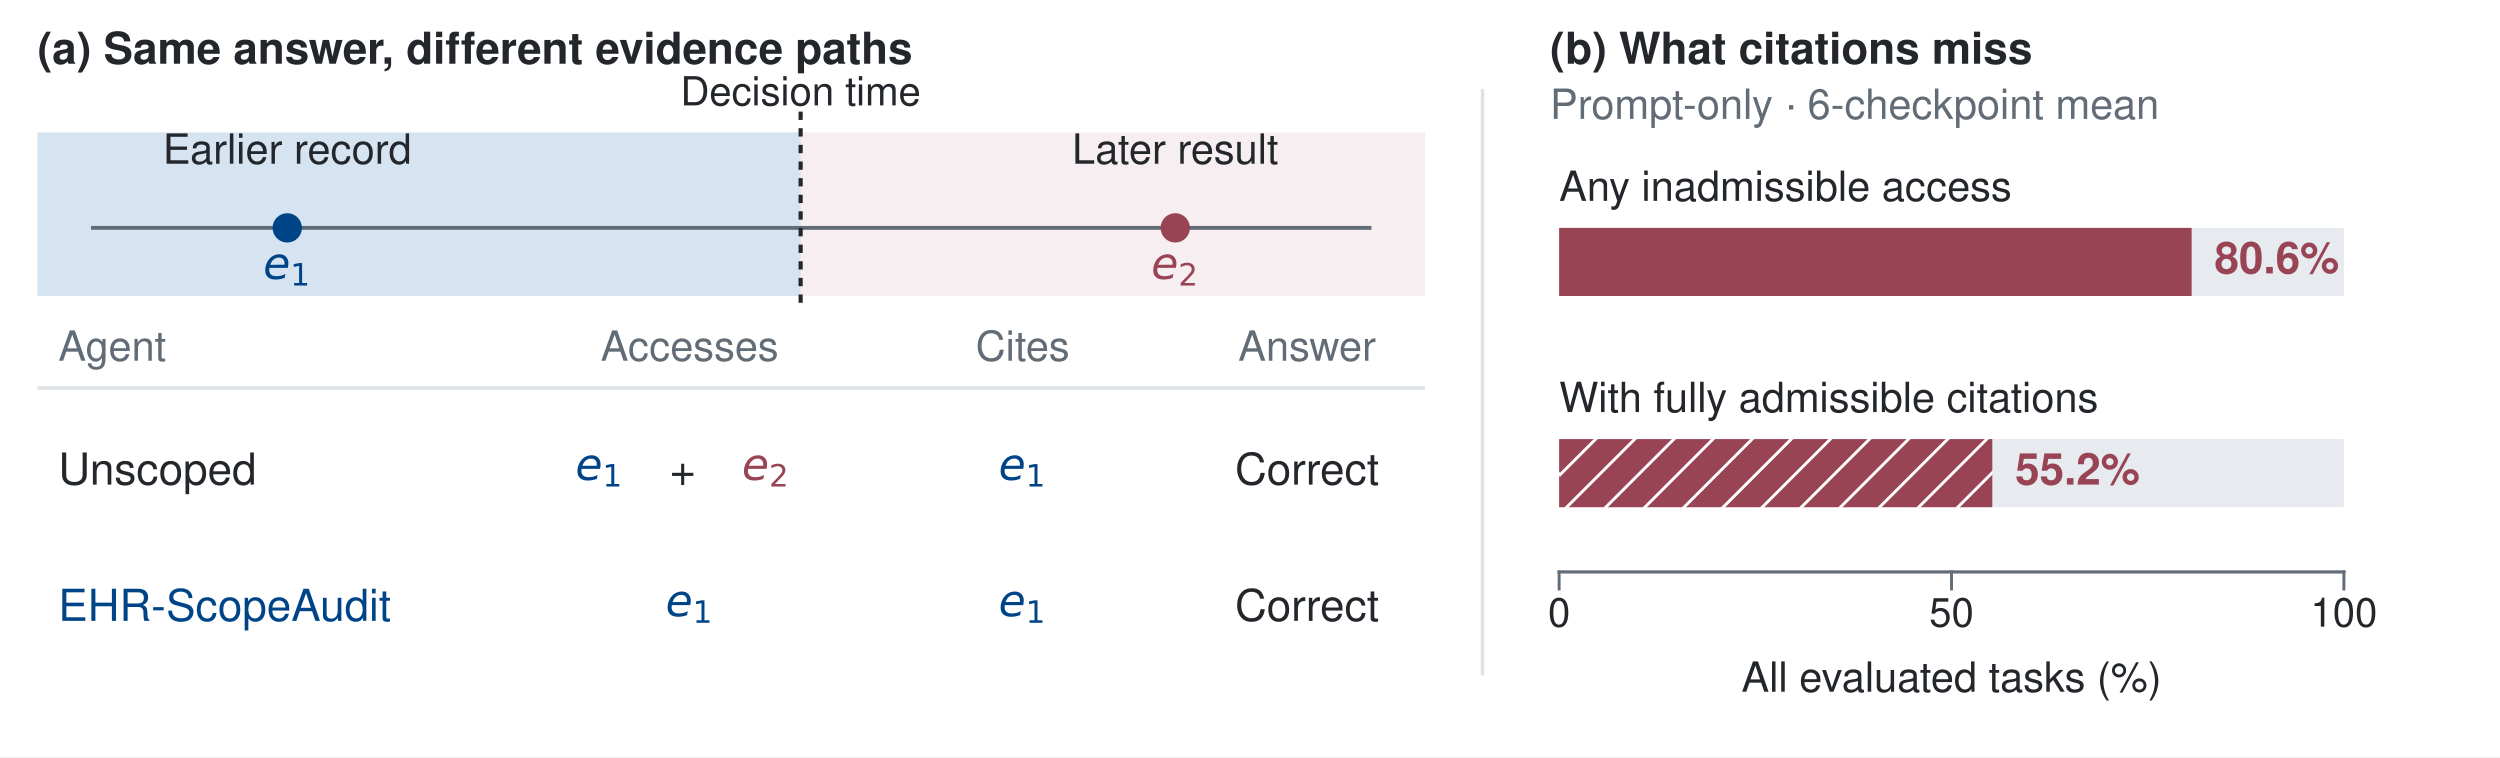
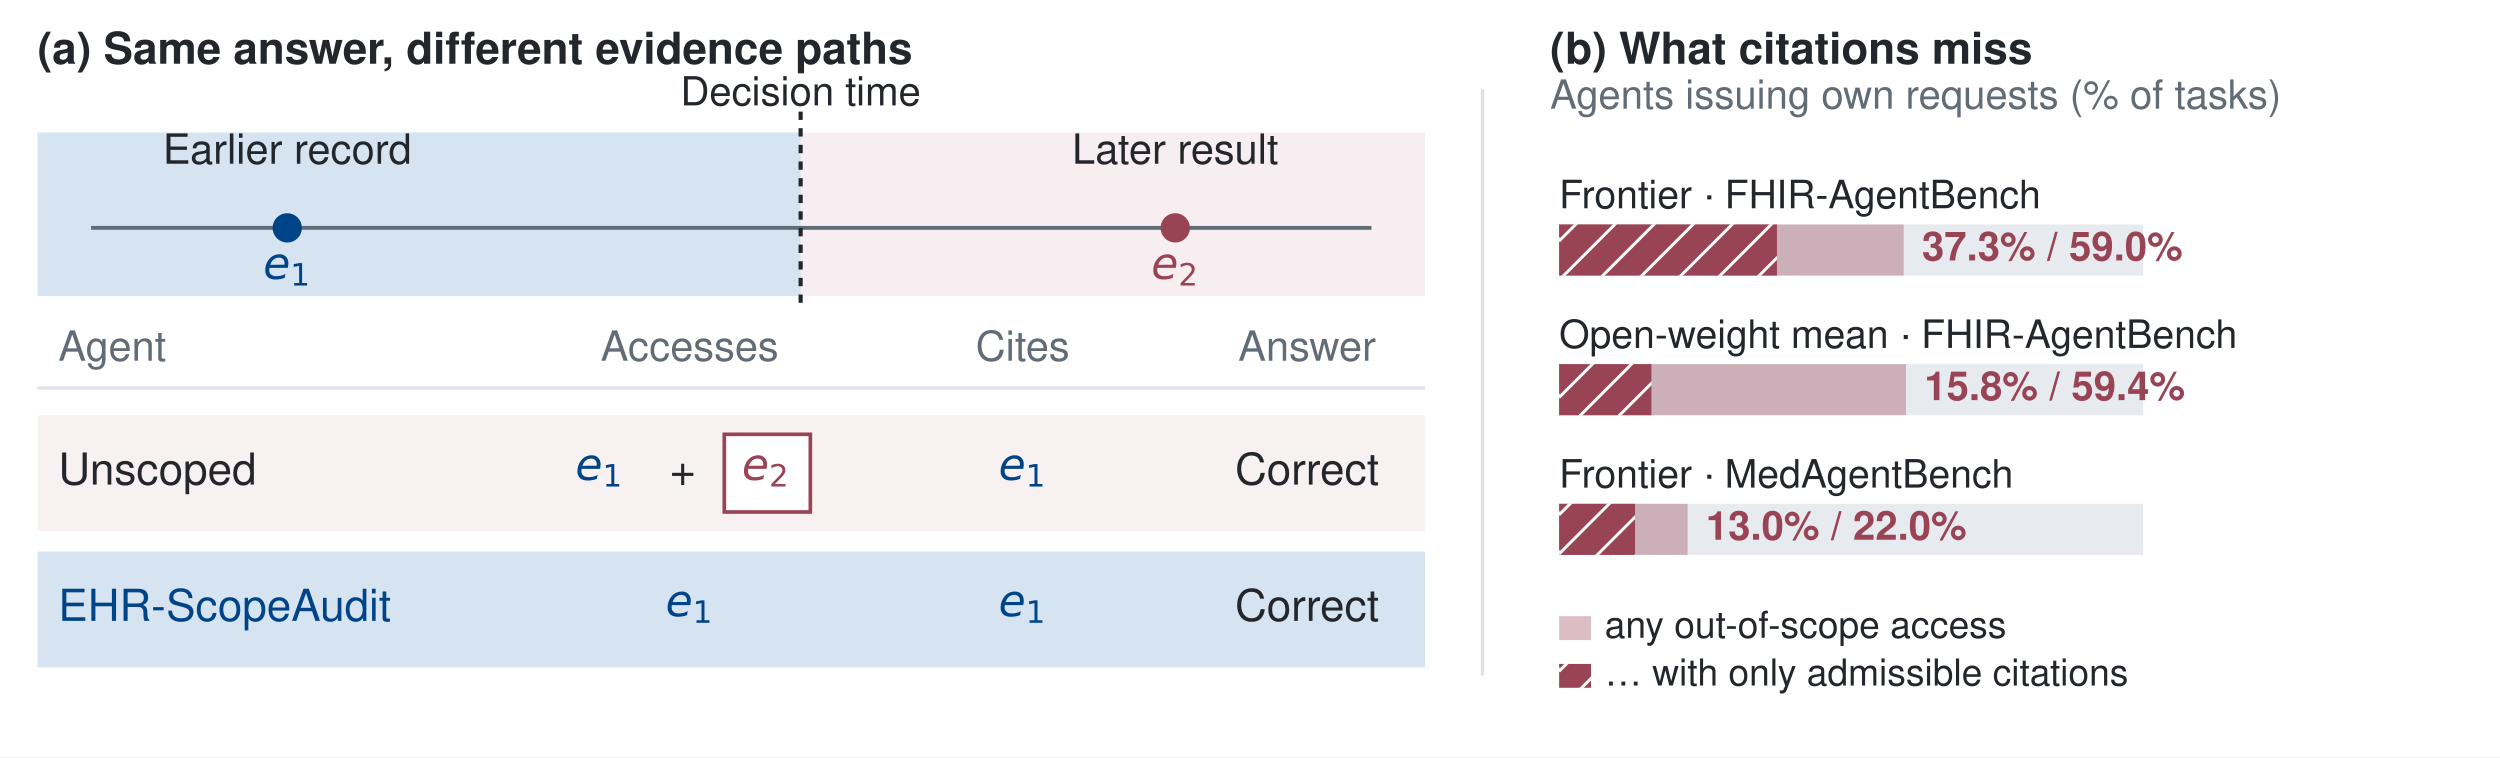
<svg xmlns="http://www.w3.org/2000/svg" xmlns:xlink="http://www.w3.org/1999/xlink" width="511.2pt" height="154.8pt" viewBox="0 0 511.2 154.8" version="1.1">
  <defs>
    <style type="text/css">*{stroke-linejoin: round; stroke-linecap: butt}</style>
  </defs>
  <g id="figure_1">
    <g id="patch_1">
      <path d="M 0 154.8  L 511.2 154.8  L 511.2 0  L 0 0  z " style="fill: #ffffff" />
    </g>
    <g id="axes_1">
      <g id="patch_2">
-         <path d="M 7.668 60.527  L 163.712 60.527  L 163.712 27.09  L 7.668 27.09  z " clip-path="url(#p67cf5087e6)" style="fill: #d6e3f1" />
+         <path d="M 7.668 60.527  L 163.712 60.527  L 163.712 27.09  L 7.668 27.09  z " clip-path="url(#p30f58c9ed0)" style="fill: #d6e3f1" />
      </g>
      <g id="patch_3">
-         <path d="M 163.712 60.527  L 291.384 60.527  L 291.384 27.09  L 163.712 27.09  z " clip-path="url(#p67cf5087e6)" style="fill: #994455; opacity: 0.09" />
+         <path d="M 163.712 60.527  L 291.384 60.527  L 291.384 27.09  L 163.712 27.09  z " clip-path="url(#p30f58c9ed0)" style="fill: #994455; opacity: 0.09" />
+       </g>
+       <g id="patch_4">
+         <path d="M 7.668 108.592  L 291.384 108.592  L 291.384 84.908  L 7.668 84.908  z " clip-path="url(#p30f58c9ed0)" style="fill: #994455; opacity: 0.075" />
+       </g>
+       <g id="patch_5">
+         <path d="M 7.668 136.456  L 291.384 136.456  L 291.384 112.772  L 7.668 112.772  z " clip-path="url(#p30f58c9ed0)" style="fill: #d6e3f1" />
      </g>
      <g id="line2d_1">
-         <path d="M 19.017 46.595  L 280.035 46.595  " clip-path="url(#p67cf5087e6)" style="fill: none; stroke: #626c76; stroke-width: 0.8; stroke-linecap: square" />
+         <path d="M 19.017 46.595  L 280.035 46.595  " clip-path="url(#p30f58c9ed0)" style="fill: none; stroke: #626c76; stroke-width: 0.8; stroke-linecap: square" />
      </g>
      <g id="line2d_2">
-         <path d="M 163.712 61.92  L 163.712 21.517  " clip-path="url(#p67cf5087e6)" style="fill: none; stroke-dasharray: 1.7,1.7; stroke-dashoffset: 0; stroke: #23272b; stroke-width: 0.85" />
+         <path d="M 163.712 61.92  L 163.712 21.517  " clip-path="url(#p30f58c9ed0)" style="fill: none; stroke-dasharray: 1.7,1.7; stroke-dashoffset: 0; stroke: #23272b; stroke-width: 0.85" />
      </g>
      <g id="line2d_3">
-         <path d="M 7.668 79.335  L 291.384 79.335  " clip-path="url(#p67cf5087e6)" style="fill: none; stroke: #dee2e6; stroke-width: 0.7; stroke-linecap: square" />
+         <path d="M 7.668 79.335  L 291.384 79.335  " clip-path="url(#p30f58c9ed0)" style="fill: none; stroke: #dee2e6; stroke-width: 0.7; stroke-linecap: square" />
+       </g>
+       <g id="patch_6">
+         <path d="M 148.107 104.691  L 165.698 104.691  L 165.698 88.809  L 148.107 88.809  z " clip-path="url(#p30f58c9ed0)" style="fill: #ffffff; stroke: #994455; stroke-width: 0.75; stroke-linejoin: miter" />
      </g>
      <g id="text_1">
        <text style="font-weight: 700; font-size: 9px; font-family: 'Helvetica', 'Arial', 'DejaVu Sans', sans-serif; text-anchor: start; fill: #23272b" x="7.668" y="13.031" transform="rotate(-0 7.668 13.03059)">(a) Same answer, different evidence paths</text>
      </g>
      <g id="PathCollection_1">
        <defs>
-           <path id="C0_0_d46ff38848" d="M 0 2.5  C 0.663 2.5 1.299 2.237 1.768 1.768  C 2.237 1.299 2.5 0.663 2.5 -0  C 2.5 -0.663 2.237 -1.299 1.768 -1.768  C 1.299 -2.237 0.663 -2.5 0 -2.5  C -0.663 -2.5 -1.299 -2.237 -1.768 -1.768  C -2.237 -1.299 -2.5 -0.663 -2.5 0  C -2.5 0.663 -2.237 1.299 -1.768 1.768  C -1.299 2.237 -0.663 2.5 0 2.5  z " />
+           <path id="C0_0_669564d77c" d="M 0 2.5  C 0.663 2.5 1.299 2.237 1.768 1.768  C 2.237 1.299 2.5 0.663 2.5 -0  C 2.5 -0.663 2.237 -1.299 1.768 -1.768  C 1.299 -2.237 0.663 -2.5 0 -2.5  C -0.663 -2.5 -1.299 -2.237 -1.768 -1.768  C -2.237 -1.299 -2.5 -0.663 -2.5 0  C -2.5 0.663 -2.237 1.299 -1.768 1.768  C -1.299 2.237 -0.663 2.5 0 2.5  z " />
        </defs>
-         <g clip-path="url(#p67cf5087e6)">
-           <use xlink:href="#C0_0_d46ff38848" x="58.737" y="46.595" style="fill: #004488; stroke: #004488" />
-         </g>
-         <g clip-path="url(#p67cf5087e6)">
-           <use xlink:href="#C0_0_d46ff38848" x="240.315" y="46.595" style="fill: #994455; stroke: #994455" />
+         <g clip-path="url(#p30f58c9ed0)">
+           <use xlink:href="#C0_0_669564d77c" x="58.737" y="46.595" style="fill: #004488; stroke: #004488" />
+         </g>
+         <g clip-path="url(#p30f58c9ed0)">
+           <use xlink:href="#C0_0_669564d77c" x="240.315" y="46.595" style="fill: #994455; stroke: #994455" />
        </g>
      </g>
      <g id="text_2">
        <text style="font-size: 8.5px; font-family: 'Helvetica', 'Arial', 'DejaVu Sans', sans-serif; text-anchor: middle; fill: #23272b" x="58.737" y="33.478" transform="rotate(-0 58.73688 33.47794)">Earlier record</text>
      </g>
      <g id="text_3">
        <text style="font-size: 8.5px; font-family: 'Helvetica', 'Arial', 'DejaVu Sans', sans-serif; text-anchor: middle; fill: #23272b" x="240.315" y="33.478" transform="rotate(-0 240.3151 33.47794)">Later result</text>
      </g>
      <g id="text_4">
        <g style="fill: #004488" transform="translate(53.83188 57.98849)">
          <text>
            <tspan x="0" y="-0.953" style="font-style: oblique; font-size: 9px; font-family: 'DejaVu Sans'; fill: #004488">e</tspan>
            <tspan x="5.537" y="0.397" style="font-size: 6.3px; font-family: 'DejaVu Sans'; fill: #004488">1</tspan>
          </text>
        </g>
      </g>
      <g id="text_5">
        <g style="fill: #994455" transform="translate(235.4101 57.98849)">
          <text>
            <tspan x="0" y="-0.953" style="font-style: oblique; font-size: 9px; font-family: 'DejaVu Sans'; fill: #994455">e</tspan>
            <tspan x="5.537" y="0.397" style="font-size: 6.3px; font-family: 'DejaVu Sans'; fill: #994455">2</tspan>
          </text>
        </g>
      </g>
      <g id="text_6">
        <text style="font-size: 8.2px; font-family: 'Helvetica', 'Arial', 'DejaVu Sans', sans-serif; text-anchor: middle; fill: #23272b" x="163.712" y="21.558" transform="rotate(-0 163.7118 21.5578)">Decision time</text>
      </g>
      <g id="text_7">
        <text style="font-size: 8.5px; font-family: 'Helvetica', 'Arial', 'DejaVu Sans', sans-serif; text-anchor: start; fill: #626c76" x="11.924" y="73.762" transform="rotate(-0 11.92374 73.7622)">Agent</text>
      </g>
      <g id="text_8">
        <text style="font-size: 8.5px; font-family: 'Helvetica', 'Arial', 'DejaVu Sans', sans-serif; text-anchor: middle; fill: #626c76" x="141.015" y="73.762" transform="rotate(-0 141.0145 73.7622)">Accesses</text>
      </g>
      <g id="text_9">
        <text style="font-size: 8.5px; font-family: 'Helvetica', 'Arial', 'DejaVu Sans', sans-serif; text-anchor: middle; fill: #626c76" x="209.106" y="73.762" transform="rotate(-0 209.1064 73.7622)">Cites</text>
      </g>
      <g id="text_10">
        <text style="font-size: 8.5px; font-family: 'Helvetica', 'Arial', 'DejaVu Sans', sans-serif; text-anchor: middle; fill: #626c76" x="267.268" y="73.762" transform="rotate(-0 267.2681 73.7622)">Answer</text>
      </g>
      <g id="text_11">
        <text style="font-size: 9px; font-family: 'Helvetica', 'Arial', 'DejaVu Sans', sans-serif; text-anchor: start; fill: #23272b" x="11.924" y="99.088" transform="rotate(-0 11.92374 99.08824)">Unscoped</text>
      </g>
      <g id="text_12">
        <g style="fill: #004488" transform="translate(117.668 99.08789)">
          <text>
            <tspan x="0" y="-0.953" style="font-style: oblique; font-size: 9px; font-family: 'DejaVu Sans'; fill: #004488">e</tspan>
            <tspan x="5.537" y="0.397" style="font-size: 6.3px; font-family: 'DejaVu Sans'; fill: #004488">1</tspan>
          </text>
        </g>
      </g>
      <g id="text_13">
        <text style="font-size: 9px; font-family: 'Helvetica', 'Arial', 'DejaVu Sans', sans-serif; text-anchor: middle; fill: #23272b" x="139.596" y="99.088" transform="rotate(-0 139.5959 99.08789)">+</text>
      </g>
      <g id="text_14">
        <g style="fill: #994455" transform="translate(151.7139 99.08789)">
          <text>
            <tspan x="0" y="-0.953" style="font-style: oblique; font-size: 9px; font-family: 'DejaVu Sans'; fill: #994455">e</tspan>
            <tspan x="5.537" y="0.397" style="font-size: 6.3px; font-family: 'DejaVu Sans'; fill: #994455">2</tspan>
          </text>
        </g>
      </g>
      <g id="text_15">
        <text style="font-size: 9px; font-family: 'Helvetica', 'Arial', 'DejaVu Sans', sans-serif; text-anchor: start; fill: #004488" x="11.924" y="126.952" transform="rotate(-0 11.92374 126.9522)">EHR-ScopeAudit</text>
      </g>
      <g id="text_16">
        <g style="fill: #004488" transform="translate(136.1095 126.9519)">
          <text>
            <tspan x="0" y="-0.953" style="font-style: oblique; font-size: 9px; font-family: 'DejaVu Sans'; fill: #004488">e</tspan>
            <tspan x="5.537" y="0.397" style="font-size: 6.3px; font-family: 'DejaVu Sans'; fill: #004488">1</tspan>
          </text>
        </g>
      </g>
      <g id="text_17">
        <g style="fill: #004488" transform="translate(204.2014 99.08789)">
          <text>
            <tspan x="0" y="-0.953" style="font-style: oblique; font-size: 9px; font-family: 'DejaVu Sans'; fill: #004488">e</tspan>
            <tspan x="5.537" y="0.397" style="font-size: 6.3px; font-family: 'DejaVu Sans'; fill: #004488">1</tspan>
          </text>
        </g>
      </g>
      <g id="text_18">
        <text style="font-size: 9px; font-family: 'Helvetica', 'Arial', 'DejaVu Sans', sans-serif; text-anchor: middle; fill: #23272b" x="267.268" y="99.088" transform="rotate(-0 267.2681 99.08789)">Correct</text>
      </g>
      <g id="text_19">
        <g style="fill: #004488" transform="translate(204.2014 126.9519)">
          <text>
            <tspan x="0" y="-0.953" style="font-style: oblique; font-size: 9px; font-family: 'DejaVu Sans'; fill: #004488">e</tspan>
            <tspan x="5.537" y="0.397" style="font-size: 6.3px; font-family: 'DejaVu Sans'; fill: #004488">1</tspan>
          </text>
        </g>
      </g>
      <g id="text_20">
        <text style="font-size: 9px; font-family: 'Helvetica', 'Arial', 'DejaVu Sans', sans-serif; text-anchor: middle; fill: #23272b" x="267.268" y="126.952" transform="rotate(-0 267.2681 126.9519)">Correct</text>
      </g>
    </g>
    <g id="axes_2">
-       <g id="patch_4">
-         <path d="M 318.81 60.527  L 479.276 60.527  L 479.276 46.595  L 318.81 46.595  z " clip-path="url(#p8a535f26e7)" style="fill: #e7eaee" />
-       </g>
-       <g id="patch_5">
-         <path d="M 318.81 60.527  L 448.145 60.527  L 448.145 46.595  L 318.81 46.595  z " clip-path="url(#p8a535f26e7)" style="fill: #994455" />
-       </g>
-       <g id="patch_6">
-         <path d="M 318.81 103.716  L 479.276 103.716  L 479.276 89.784  L 318.81 89.784  z " clip-path="url(#p8a535f26e7)" style="fill: #e7eaee" />
-       </g>
      <g id="patch_7">
-         <path d="M 318.81 103.716  L 407.387 103.716  L 407.387 89.784  L 318.81 89.784  z " clip-path="url(#p8a535f26e7)" style="fill: url(#ha21b470098)" />
-       </g>
-       <g id="line2d_4">
-         <path d="M 318.81 116.951  L 479.276 116.951  " clip-path="url(#p8a535f26e7)" style="fill: none; stroke: #626c76; stroke-width: 0.65; stroke-linecap: square" />
-       </g>
-       <g id="line2d_5">
-         <path d="M 318.81 116.951  L 318.81 120.434  " clip-path="url(#p8a535f26e7)" style="fill: none; stroke: #626c76; stroke-width: 0.6; stroke-linecap: square" />
-       </g>
-       <g id="line2d_6">
-         <path d="M 399.043 116.951  L 399.043 120.434  " clip-path="url(#p8a535f26e7)" style="fill: none; stroke: #626c76; stroke-width: 0.6; stroke-linecap: square" />
-       </g>
-       <g id="line2d_7">
-         <path d="M 479.276 116.951  L 479.276 120.434  " clip-path="url(#p8a535f26e7)" style="fill: none; stroke: #626c76; stroke-width: 0.6; stroke-linecap: square" />
+         <path d="M 318.81 56.347  L 438.226 56.347  L 438.226 45.898  L 318.81 45.898  z " clip-path="url(#pb697355d52)" style="fill: #e7eaee" />
+       </g>
+       <g id="patch_8">
+         <path d="M 318.81 56.347  L 389.266 56.347  L 389.266 45.898  L 318.81 45.898  z " clip-path="url(#pb697355d52)" style="fill: #994455; opacity: 0.35" />
+       </g>
+       <g id="patch_9">
+         <path d="M 318.81 56.347  L 363.352 56.347  L 363.352 45.898  L 318.81 45.898  z " clip-path="url(#pb697355d52)" style="fill: url(#hdbcf48988e)" />
+       </g>
+       <g id="patch_10">
+         <path d="M 318.81 84.908  L 438.226 84.908  L 438.226 74.459  L 318.81 74.459  z " clip-path="url(#pb697355d52)" style="fill: #e7eaee" />
+       </g>
+       <g id="patch_11">
+         <path d="M 318.81 84.908  L 389.743 84.908  L 389.743 74.459  L 318.81 74.459  z " clip-path="url(#pb697355d52)" style="fill: #994455; opacity: 0.35" />
+       </g>
+       <g id="patch_12">
+         <path d="M 318.81 84.908  L 337.678 84.908  L 337.678 74.459  L 318.81 74.459  z " clip-path="url(#pb697355d52)" style="fill: url(#hdbcf48988e)" />
+       </g>
+       <g id="patch_13">
+         <path d="M 318.81 113.468  L 438.226 113.468  L 438.226 103.019  L 318.81 103.019  z " clip-path="url(#pb697355d52)" style="fill: #e7eaee" />
+       </g>
+       <g id="patch_14">
+         <path d="M 318.81 113.468  L 345.081 113.468  L 345.081 103.019  L 318.81 103.019  z " clip-path="url(#pb697355d52)" style="fill: #994455; opacity: 0.35" />
+       </g>
+       <g id="patch_15">
+         <path d="M 318.81 113.468  L 334.334 113.468  L 334.334 103.019  L 318.81 103.019  z " clip-path="url(#pb697355d52)" style="fill: url(#hdbcf48988e)" />
+       </g>
+       <g id="patch_16">
+         <path d="M 318.81 130.883  L 325.34 130.883  L 325.34 126.007  L 318.81 126.007  z " clip-path="url(#pb697355d52)" style="fill: #994455; opacity: 0.35" />
+       </g>
+       <g id="patch_17">
+         <path d="M 318.81 140.636  L 325.34 140.636  L 325.34 135.76  L 318.81 135.76  z " clip-path="url(#pb697355d52)" style="fill: url(#hdbcf48988e)" />
      </g>
      <g id="text_21">
        <text style="font-weight: 700; font-size: 9px; font-family: 'Helvetica', 'Arial', 'DejaVu Sans', sans-serif; text-anchor: start; fill: #23272b" x="316.944" y="13.031" transform="rotate(-0 316.944 13.03059)">(b) What citations miss</text>
      </g>
      <g id="text_22">
-         <text style="font-size: 8.5px; font-family: 'Helvetica', 'Arial', 'DejaVu Sans', sans-serif; text-anchor: start; fill: #626c76" x="316.944" y="24.304" transform="rotate(-0 316.944 24.3036)">Prompt-only · 6-checkpoint mean</text>
+         <text style="font-size: 8.2px; font-family: 'Helvetica', 'Arial', 'DejaVu Sans', sans-serif; text-anchor: start; fill: #626c76" x="316.944" y="22.214" transform="rotate(-0 316.944 22.2138)">Agents issuing own requests (% of tasks)</text>
      </g>
      <g id="text_23">
-         <text style="font-size: 8.5px; font-family: 'Helvetica', 'Arial', 'DejaVu Sans', sans-serif; text-anchor: start; fill: #23272b" x="318.81" y="41.07" transform="rotate(-0 318.8099 41.06981)">Any inadmissible access</text>
+         <text style="font-size: 8px; font-family: 'Helvetica', 'Arial', 'DejaVu Sans', sans-serif; text-anchor: start; fill: #23272b" x="318.81" y="42.583" transform="rotate(-0 318.8099 42.58313)">Frontier · FHIR-AgentBench</text>
      </g>
      <g id="text_24">
-         <text style="font-weight: 700; font-size: 9px; font-family: 'Helvetica', 'Arial', 'DejaVu Sans', sans-serif; text-anchor: start; fill: #994455" x="452.81" y="55.899" transform="rotate(-0 452.8099 55.89869)">80.6%</text>
+         <text style="font-weight: 700; font-size: 8.2px; font-family: 'Helvetica', 'Arial', 'DejaVu Sans', sans-serif; text-anchor: start; fill: #994455" x="392.997" y="53.253" transform="rotate(-0 392.9973 53.25278)">37.3% / 59.0%</text>
      </g>
      <g id="text_25">
-         <text style="font-size: 8.5px; font-family: 'Helvetica', 'Arial', 'DejaVu Sans', sans-serif; text-anchor: start; fill: #23272b" x="318.81" y="84.259" transform="rotate(-0 318.8099 84.25901)">With fully admissible citations</text>
+         <text style="font-size: 8px; font-family: 'Helvetica', 'Arial', 'DejaVu Sans', sans-serif; text-anchor: start; fill: #23272b" x="318.81" y="71.144" transform="rotate(-0 318.8099 71.14373)">Open-weight mean · FHIR-AgentBench</text>
      </g>
      <g id="text_26">
-         <text style="font-weight: 700; font-size: 9px; font-family: 'Helvetica', 'Arial', 'DejaVu Sans', sans-serif; text-anchor: start; fill: #994455" x="412.052" y="99.088" transform="rotate(-0 412.0516 99.08789)">55.2%</text>
+         <text style="font-weight: 700; font-size: 8.2px; font-family: 'Helvetica', 'Arial', 'DejaVu Sans', sans-serif; text-anchor: start; fill: #994455" x="393.475" y="81.813" transform="rotate(-0 393.4749 81.81338)">15.8% / 59.4%</text>
      </g>
      <g id="text_27">
-         <text style="font-size: 8.2px; font-family: 'Helvetica', 'Arial', 'DejaVu Sans', sans-serif; text-anchor: middle; fill: #23272b" x="318.81" y="128.137" transform="rotate(-0 318.8099 128.1373)">0</text>
+         <text style="font-size: 8px; font-family: 'Helvetica', 'Arial', 'DejaVu Sans', sans-serif; text-anchor: start; fill: #23272b" x="318.81" y="99.704" transform="rotate(-0 318.8099 99.70432)">Frontier · MedAgentBench</text>
      </g>
      <g id="text_28">
-         <text style="font-size: 8.2px; font-family: 'Helvetica', 'Arial', 'DejaVu Sans', sans-serif; text-anchor: middle; fill: #23272b" x="399.043" y="128.137" transform="rotate(-0 399.0427 128.1373)">50</text>
+         <text style="font-weight: 700; font-size: 8.2px; font-family: 'Helvetica', 'Arial', 'DejaVu Sans', sans-serif; text-anchor: start; fill: #994455" x="348.813" y="110.374" transform="rotate(-0 348.8132 110.374)">13.0% / 22.0%</text>
      </g>
      <g id="text_29">
-         <text style="font-size: 8.2px; font-family: 'Helvetica', 'Arial', 'DejaVu Sans', sans-serif; text-anchor: middle; fill: #23272b" x="479.276" y="128.137" transform="rotate(-0 479.2756 128.1373)">100</text>
+         <text style="font-size: 7.6px; font-family: 'Helvetica', 'Arial', 'DejaVu Sans', sans-serif; text-anchor: start; fill: #23272b" x="328.139" y="130.42" transform="rotate(-0 328.1393 130.4198)">any out-of-scope access</text>
      </g>
      <g id="text_30">
-         <text style="font-size: 8.5px; font-family: 'Helvetica', 'Arial', 'DejaVu Sans', sans-serif; text-anchor: middle; fill: #23272b" x="399.043" y="141.451" transform="rotate(-0 399.0427 141.4509)">All evaluated tasks (%)</text>
-       </g>
-     </g>
-     <g id="line2d_8">
+         <text style="font-size: 7.6px; font-family: 'Helvetica', 'Arial', 'DejaVu Sans', sans-serif; text-anchor: start; fill: #23272b" x="328.139" y="140.172" transform="rotate(-0 328.1393 140.1722)">… with only admissible citations</text>
+       </g>
+     </g>
+     <g id="line2d_4">
      <path d="M 303.142 137.772  L 303.142 18.576  " style="fill: none; stroke: #dee2e6; stroke-width: 0.7; stroke-linecap: square" />
    </g>
  </g>
  <defs>
-     <clipPath id="p67cf5087e6">
+     <clipPath id="p30f58c9ed0">
      <rect x="7.668" y="6.192" width="283.716" height="139.32" />
    </clipPath>
-     <clipPath id="p8a535f26e7">
+     <clipPath id="pb697355d52">
      <rect x="316.944" y="6.192" width="186.588" height="139.32" />
    </clipPath>
  </defs>
  <defs>
-     <pattern id="ha21b470098" patternUnits="userSpaceOnUse" x="0" y="0" width="72" height="72">
+     <pattern id="hdbcf48988e" patternUnits="userSpaceOnUse" x="0" y="0" width="72" height="72">
      <rect x="0" y="0" width="73" height="73" fill="#994455" />
      <path d="M -36 36  L 36 -36  M -32 40  L 40 -32  M -28 44  L 44 -28  M -24 48  L 48 -24  M -20 52  L 52 -20  M -16 56  L 56 -16  M -12 60  L 60 -12  M -8 64  L 64 -8  M -4 68  L 68 -4  M 0 72  L 72 0  M 4 76  L 76 4  M 8 80  L 80 8  M 12 84  L 84 12  M 16 88  L 88 16  M 20 92  L 92 20  M 24 96  L 96 24  M 28 100  L 100 28  M 32 104  L 104 32  M 36 108  L 108 36  " style="fill: #ffffff; stroke: #ffffff; stroke-width: 0.6; stroke-linecap: butt; stroke-linejoin: miter" />
    </pattern>
  </defs>
</svg>
